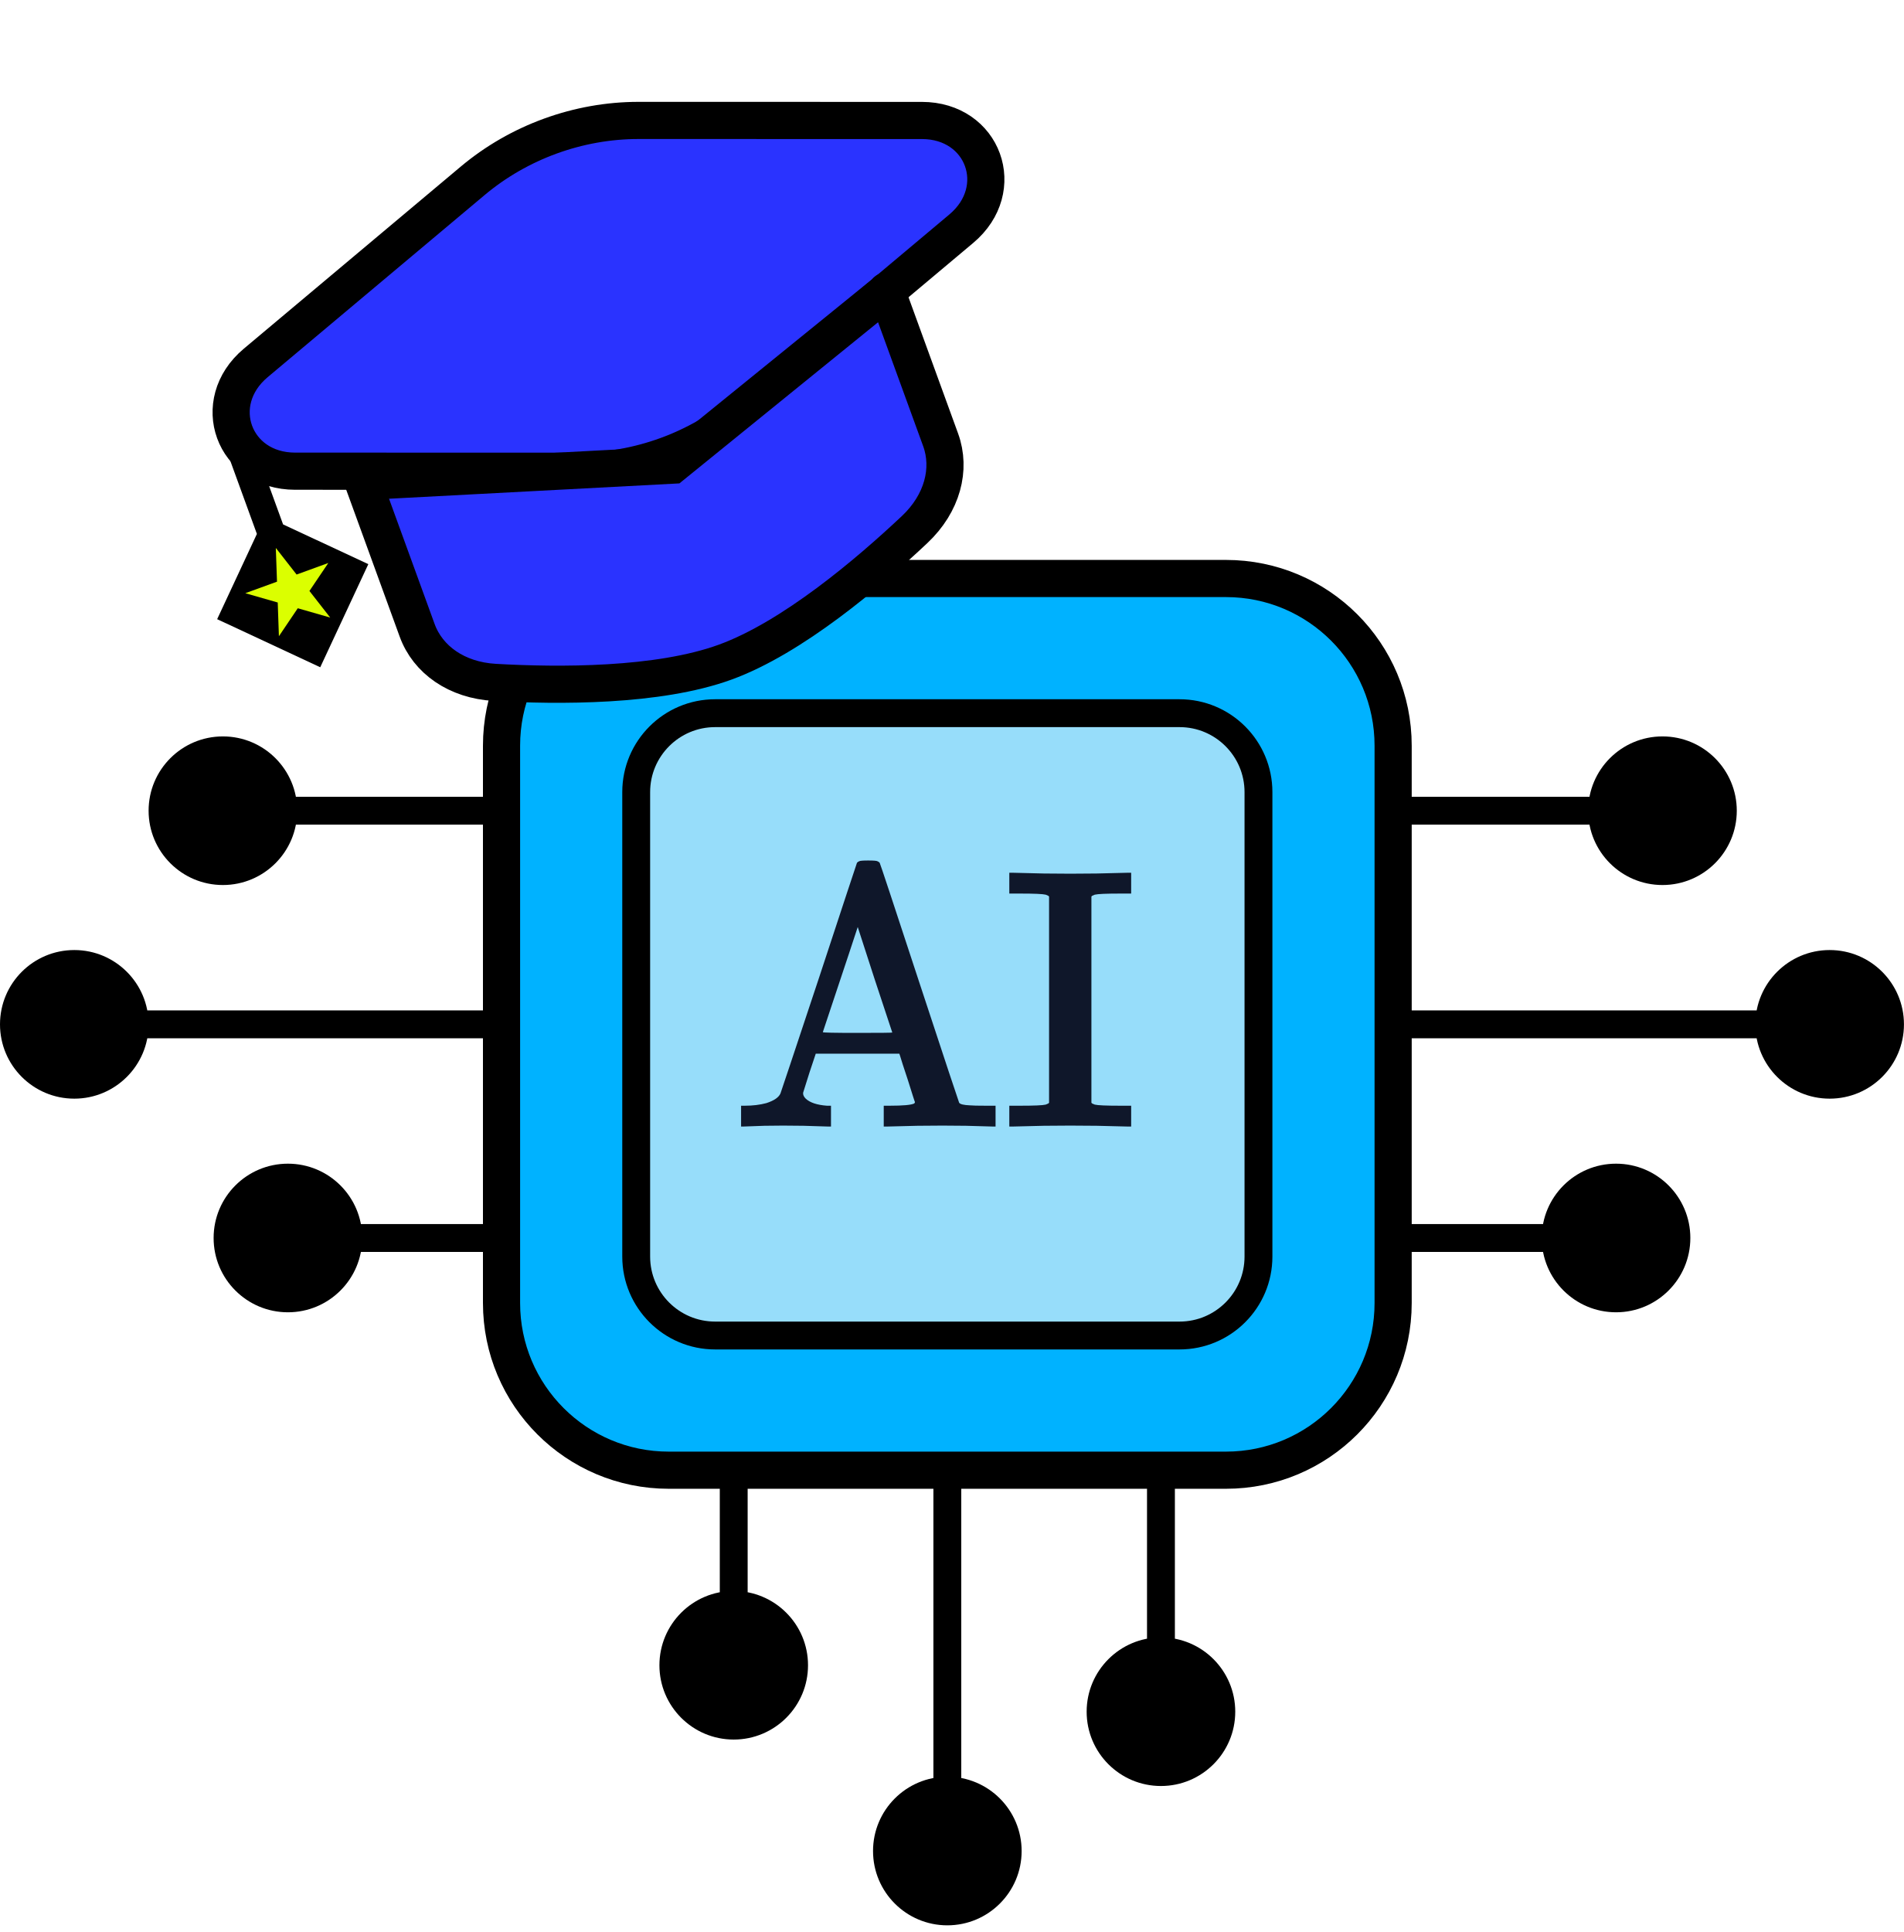
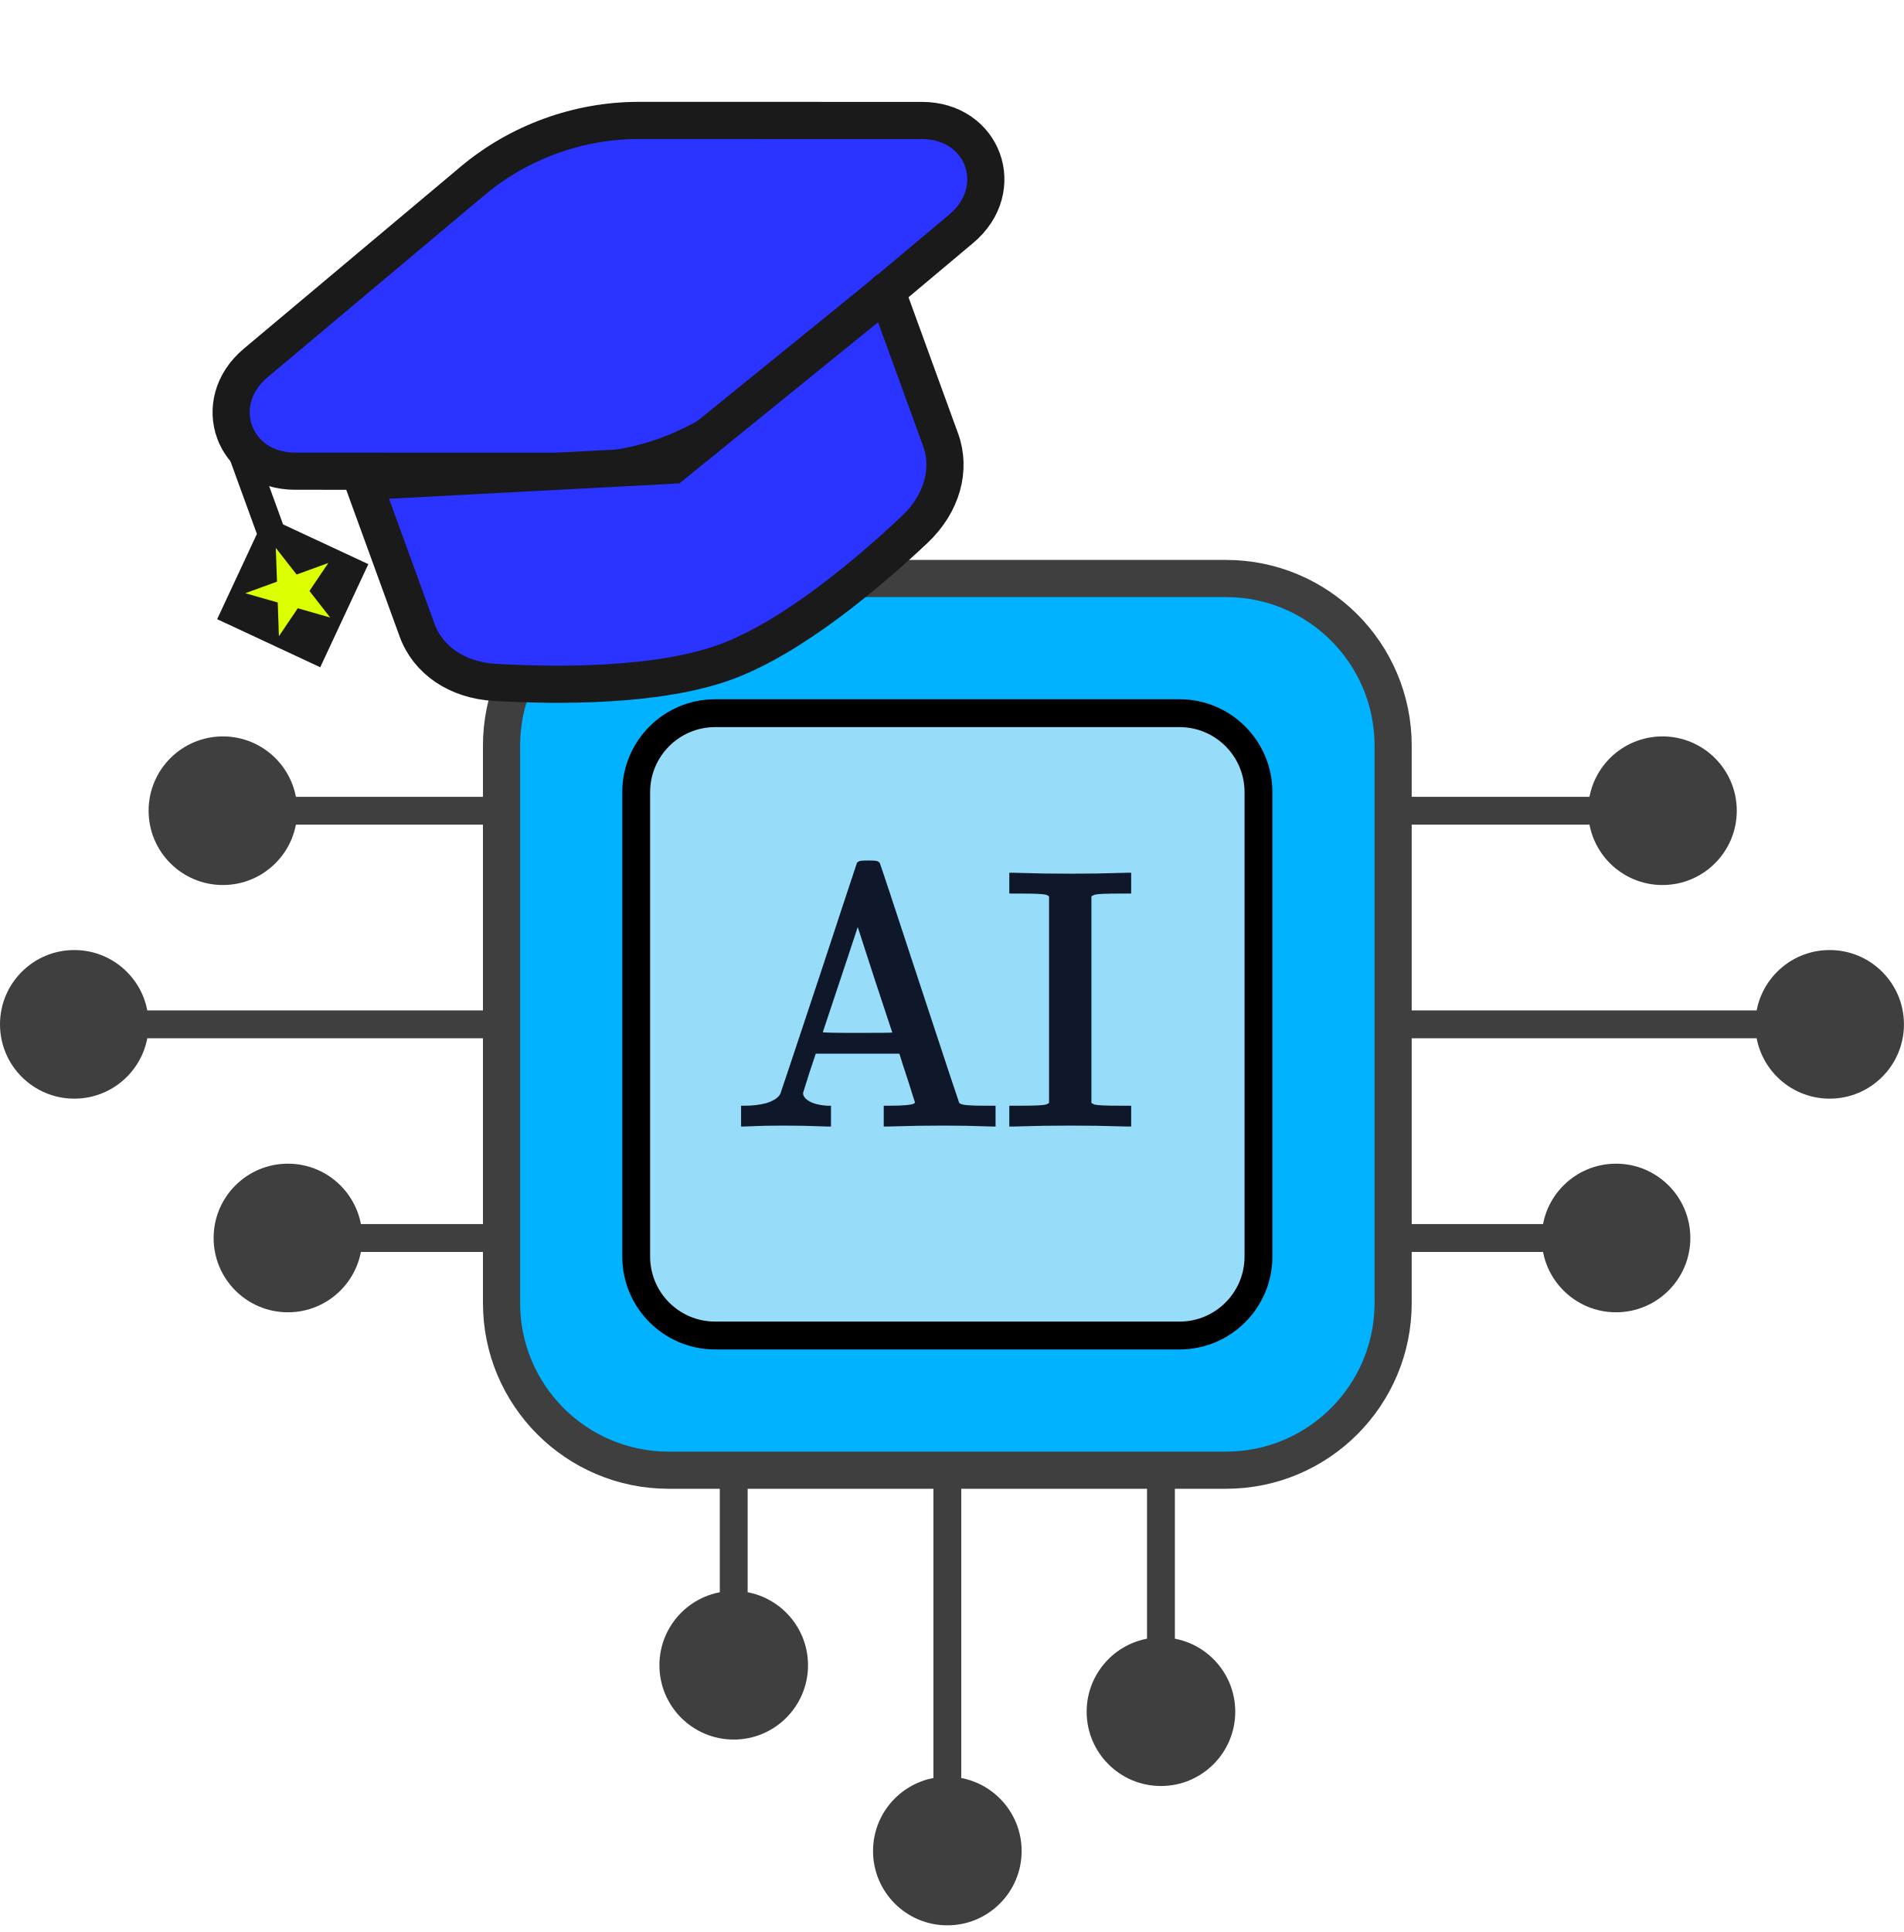
<svg xmlns="http://www.w3.org/2000/svg" width="205" height="208" viewBox="0 0 205 208" fill="none">
-   <rect x="54" y="62.282" width="96" height="96" rx="18" fill="#00B2FF" stroke="black" stroke-width="4" />
+   <rect x="54" y="62.282" width="96" height="96" rx="18" fill="#00B2FF" stroke="#3F3F3F" stroke-width="4" />
  <rect x="68.5" y="76.782" width="67" height="67" rx="8.5" fill="#97DDFA" stroke="black" stroke-width="3" />
  <path d="M92.513 92.722C92.593 92.669 92.913 92.642 93.473 92.642C94.06 92.642 94.393 92.669 94.473 92.722C94.553 92.749 94.633 92.802 94.713 92.882C94.767 92.962 96.193 97.269 98.993 105.802C101.82 114.389 103.247 118.696 103.273 118.722C103.38 118.882 103.767 118.976 104.433 119.002C104.7 119.029 105.273 119.042 106.153 119.042H107.193V120.162V121.282H106.833C106.86 121.282 105.913 121.256 103.993 121.202C102.367 121.176 100.633 121.176 98.793 121.202L95.593 121.282H95.153V120.162V119.042H95.793C97.233 119.042 98.113 118.962 98.433 118.802C98.487 118.749 98.513 118.696 98.513 118.642C98.513 118.696 98.26 117.909 97.753 116.282C97.3 114.922 97.02 114.056 96.913 113.682L96.833 113.442H92.313H87.833L87.153 115.482L86.473 117.642C86.447 117.856 86.54 118.069 86.753 118.282C87.207 118.709 87.967 118.962 89.033 119.042H89.473V120.162V121.282H89.113L86.513 121.202C84.967 121.176 83.567 121.176 82.313 121.202C80.847 121.256 80.1 121.282 80.073 121.282H79.793V120.162V119.042H80.193C81.047 119.042 81.82 118.949 82.513 118.762C83.34 118.496 83.847 118.149 84.033 117.722C84.06 117.669 85.447 113.509 88.193 105.242C90.86 97.136 92.22 93.016 92.273 92.882C92.353 92.802 92.433 92.749 92.513 92.722ZM94.193 105.482L92.353 99.802C92.353 99.829 91.1 103.602 88.593 111.122C88.593 111.176 89.833 111.202 92.313 111.202C94.82 111.202 96.073 111.189 96.073 111.162L94.193 105.482ZM108.673 95.082V93.962H109.113L112.393 94.042C114.287 94.069 116.18 94.069 118.073 94.042L121.353 93.962H121.793V95.082V96.202H120.633C119.113 96.202 118.193 96.242 117.873 96.322L117.593 96.442L117.513 96.522V107.602V118.722L117.593 118.802L117.873 118.922C118.193 119.002 119.113 119.042 120.633 119.042H121.793V120.162V121.282H121.353L118.073 121.202C116.18 121.176 114.287 121.176 112.393 121.202L109.113 121.282H108.673V120.162V119.042H109.833C111.353 119.042 112.273 119.002 112.593 118.922L112.873 118.802L112.953 118.722V107.602V96.522L112.873 96.442L112.593 96.322C112.273 96.242 111.353 96.202 109.833 96.202H108.673V95.082Z" fill="#0F172A" />
-   <path d="M50.9 19.463C55.862 15.298 62.273 12.965 68.752 12.966L99.259 12.97C105.895 12.971 108.583 20.357 103.5 24.623L80.134 44.236C75.171 48.401 68.76 50.734 62.282 50.733L31.774 50.729C25.139 50.728 22.45 43.342 27.533 39.076L50.9 19.463Z" fill="#2A33FF" stroke="black" stroke-width="4" />
-   <path d="M26.669 45.989C26.386 45.211 25.525 44.809 24.746 45.092C23.968 45.376 23.566 46.236 23.85 47.015L25.259 46.502L26.669 45.989ZM34.481 71.837L39.657 60.737L28.557 55.561L23.381 66.661L34.481 71.837ZM25.259 46.502L23.85 47.015L30.109 64.212L31.519 63.699L32.928 63.186L26.669 45.989L25.259 46.502Z" fill="black" />
+   <path d="M50.9 19.463C55.862 15.298 62.273 12.965 68.752 12.966L99.259 12.97C105.895 12.971 108.583 20.357 103.5 24.623L80.134 44.236C75.171 48.401 68.76 50.734 62.282 50.733L31.774 50.729C25.139 50.728 22.45 43.342 27.533 39.076L50.9 19.463Z" fill="#2A33FF" stroke="#1A1A1A" stroke-width="4" />
+   <path d="M26.669 45.989C26.386 45.211 25.525 44.809 24.746 45.092C23.968 45.376 23.566 46.236 23.85 47.015L25.259 46.502L26.669 45.989ZM34.481 71.837L39.657 60.737L28.557 55.561L23.381 66.661L34.481 71.837ZM25.259 46.502L23.85 47.015L30.109 64.212L31.519 63.699L32.928 63.186L26.669 45.989L25.259 46.502Z" fill="#1A1A1A" />
  <path d="M72.398 50.08L39.084 51.84L44.917 67.866C46.065 71.018 49.166 73.231 53.271 73.466C60.108 73.857 70.846 73.919 78.076 71.287C85.306 68.656 93.492 61.706 98.478 57.012C101.472 54.193 102.425 50.504 101.278 47.352L95.462 31.372L72.398 50.08Z" fill="#2A33FF" />
-   <path d="M95.516 31.328L72.398 50.08L39.084 51.84L44.917 67.866C46.065 71.018 49.166 73.231 53.271 73.466C60.108 73.857 70.846 73.919 78.076 71.287C85.306 68.656 93.492 61.706 98.478 57.012C101.472 54.193 102.425 50.504 101.278 47.352L95.445 31.326" stroke="black" stroke-width="4" stroke-linecap="round" />
+   <path d="M95.516 31.328L72.398 50.08L39.084 51.84L44.917 67.866C46.065 71.018 49.166 73.231 53.271 73.466C60.108 73.857 70.846 73.919 78.076 71.287C85.306 68.656 93.492 61.706 98.478 57.012C101.472 54.193 102.425 50.504 101.278 47.352L95.445 31.326" stroke="#1A1A1A" stroke-width="4" stroke-linecap="round" />
  <path d="M29.698 58.992L31.935 61.855L35.349 60.612L33.317 63.624L35.554 66.487L32.062 65.485L30.03 68.497L29.904 64.866L26.412 63.865L29.825 62.623L29.698 58.992Z" fill="#DBFF00" />
-   <path d="M152 85.782C151.172 85.782 150.5 86.454 150.5 87.282C150.5 88.111 151.172 88.782 152 88.782V87.282V85.782ZM179 95.282C183.418 95.282 187 91.701 187 87.282C187 82.864 183.418 79.282 179 79.282C174.582 79.282 171 82.864 171 87.282C171 91.701 174.582 95.282 179 95.282ZM152 87.282V88.782H179V87.282V85.782H152V87.282Z" fill="black" />
-   <path d="M103.5 160.282C103.5 159.454 102.828 158.782 102 158.782C101.172 158.782 100.5 159.454 100.5 160.282H102H103.5ZM94 199.282C94 203.701 97.582 207.282 102 207.282C106.418 207.282 110 203.701 110 199.282C110 194.864 106.418 191.282 102 191.282C97.582 191.282 94 194.864 94 199.282ZM102 160.282H100.5V199.282H102H103.5V160.282H102Z" fill="black" />
-   <path d="M126.5 160.282C126.5 159.454 125.828 158.782 125 158.782C124.172 158.782 123.5 159.454 123.5 160.282H125H126.5ZM117 184.282C117 188.701 120.582 192.282 125 192.282C129.418 192.282 133 188.701 133 184.282C133 179.864 129.418 176.282 125 176.282C120.582 176.282 117 179.864 117 184.282ZM125 160.282H123.5V184.282H125H126.5V160.282H125Z" fill="black" />
-   <path d="M80.5 160.282C80.5 159.454 79.828 158.782 79 158.782C78.172 158.782 77.5 159.454 77.5 160.282H79H80.5ZM71 179.282C71 183.701 74.582 187.282 79 187.282C83.418 187.282 87 183.701 87 179.282C87 174.864 83.418 171.282 79 171.282C74.582 171.282 71 174.864 71 179.282ZM79 160.282H77.5V179.282H79H80.5V160.282H79Z" fill="black" />
-   <path d="M152 131.782C151.172 131.782 150.5 132.454 150.5 133.282C150.5 134.111 151.172 134.782 152 134.782V133.282V131.782ZM174 141.282C178.418 141.282 182 137.701 182 133.282C182 128.864 178.418 125.282 174 125.282C169.582 125.282 166 128.864 166 133.282C166 137.701 169.582 141.282 174 141.282ZM152 133.282V134.782H174V133.282V131.782H152V133.282Z" fill="black" />
-   <path d="M150 108.782C149.172 108.782 148.5 109.454 148.5 110.282C148.5 111.111 149.172 111.782 150 111.782V110.282V108.782ZM197 118.282C201.418 118.282 205 114.701 205 110.282C205 105.864 201.418 102.282 197 102.282C192.582 102.282 189 105.864 189 110.282C189 114.701 192.582 118.282 197 118.282ZM150 110.282V111.782H197V110.282V108.782H150V110.282Z" fill="black" />
-   <path d="M52 88.782C52.828 88.782 53.5 88.111 53.5 87.282C53.5 86.454 52.828 85.782 52 85.782V87.282V88.782ZM24 79.282C19.582 79.282 16 82.864 16 87.282C16 91.701 19.582 95.282 24 95.282C28.418 95.282 32 91.701 32 87.282C32 82.864 28.418 79.282 24 79.282ZM52 87.282V85.782H24V87.282V88.782H52V87.282Z" fill="black" />
-   <path d="M52 134.782C52.828 134.782 53.5 134.111 53.5 133.282C53.5 132.454 52.828 131.782 52 131.782V133.282V134.782ZM31 125.282C26.582 125.282 23 128.864 23 133.282C23 137.701 26.582 141.282 31 141.282C35.418 141.282 39 137.701 39 133.282C39 128.864 35.418 125.282 31 125.282ZM52 133.282V131.782H31V133.282V134.782H52V133.282Z" fill="black" />
-   <path d="M54 111.782C54.828 111.782 55.5 111.111 55.5 110.282C55.5 109.454 54.828 108.782 54 108.782V110.282V111.782ZM8 102.282C3.582 102.282 1.90735e-06 105.864 1.90735e-06 110.282C1.90735e-06 114.701 3.582 118.282 8 118.282C12.418 118.282 16 114.701 16 110.282C16 105.864 12.418 102.282 8 102.282ZM54 110.282V108.782H8V110.282V111.782H54V110.282Z" fill="black" />
+   <path d="M152 85.782C151.172 85.782 150.5 86.454 150.5 87.282C150.5 88.111 151.172 88.782 152 88.782V87.282V85.782ZM179 95.282C183.418 95.282 187 91.701 187 87.282C187 82.864 183.418 79.282 179 79.282C174.582 79.282 171 82.864 171 87.282C171 91.701 174.582 95.282 179 95.282ZM152 87.282V88.782H179V87.282V85.782H152V87.282Z" fill="#3F3F3F" />
+   <path d="M103.5 160.282C103.5 159.454 102.828 158.782 102 158.782C101.172 158.782 100.5 159.454 100.5 160.282H102H103.5ZM94 199.282C94 203.701 97.582 207.282 102 207.282C106.418 207.282 110 203.701 110 199.282C110 194.864 106.418 191.282 102 191.282C97.582 191.282 94 194.864 94 199.282ZM102 160.282H100.5V199.282H102H103.5V160.282H102Z" fill="#3F3F3F" />
+   <path d="M126.5 160.282C126.5 159.454 125.828 158.782 125 158.782C124.172 158.782 123.5 159.454 123.5 160.282H125H126.5ZM117 184.282C117 188.701 120.582 192.282 125 192.282C129.418 192.282 133 188.701 133 184.282C133 179.864 129.418 176.282 125 176.282C120.582 176.282 117 179.864 117 184.282ZM125 160.282H123.5V184.282H125H126.5V160.282H125Z" fill="#3F3F3F" />
+   <path d="M80.5 160.282C80.5 159.454 79.828 158.782 79 158.782C78.172 158.782 77.5 159.454 77.5 160.282H79H80.5ZM71 179.282C71 183.701 74.582 187.282 79 187.282C83.418 187.282 87 183.701 87 179.282C87 174.864 83.418 171.282 79 171.282C74.582 171.282 71 174.864 71 179.282ZM79 160.282H77.5V179.282H79H80.5V160.282H79Z" fill="#3F3F3F" />
+   <path d="M152 131.782C151.172 131.782 150.5 132.454 150.5 133.282C150.5 134.111 151.172 134.782 152 134.782V133.282V131.782ZM174 141.282C178.418 141.282 182 137.701 182 133.282C182 128.864 178.418 125.282 174 125.282C169.582 125.282 166 128.864 166 133.282C166 137.701 169.582 141.282 174 141.282ZM152 133.282V134.782H174V133.282V131.782H152V133.282Z" fill="#3F3F3F" />
+   <path d="M150 108.782C149.172 108.782 148.5 109.454 148.5 110.282C148.5 111.111 149.172 111.782 150 111.782V110.282V108.782ZM197 118.282C201.418 118.282 205 114.701 205 110.282C205 105.864 201.418 102.282 197 102.282C192.582 102.282 189 105.864 189 110.282C189 114.701 192.582 118.282 197 118.282ZM150 110.282V111.782H197V110.282V108.782H150V110.282Z" fill="#3F3F3F" />
+   <path d="M52 88.782C52.828 88.782 53.5 88.111 53.5 87.282C53.5 86.454 52.828 85.782 52 85.782V87.282V88.782ZM24 79.282C19.582 79.282 16 82.864 16 87.282C16 91.701 19.582 95.282 24 95.282C28.418 95.282 32 91.701 32 87.282C32 82.864 28.418 79.282 24 79.282ZM52 87.282V85.782H24V87.282V88.782H52V87.282Z" fill="#3F3F3F" />
+   <path d="M52 134.782C52.828 134.782 53.5 134.111 53.5 133.282C53.5 132.454 52.828 131.782 52 131.782V133.282V134.782ZM31 125.282C26.582 125.282 23 128.864 23 133.282C23 137.701 26.582 141.282 31 141.282C35.418 141.282 39 137.701 39 133.282C39 128.864 35.418 125.282 31 125.282ZM52 133.282V131.782H31V133.282V134.782H52V133.282Z" fill="#3F3F3F" />
+   <path d="M54 111.782C54.828 111.782 55.5 111.111 55.5 110.282C55.5 109.454 54.828 108.782 54 108.782V110.282V111.782ZM8 102.282C3.582 102.282 0 105.864 0 110.282C0 114.701 3.582 118.282 8 118.282C12.418 118.282 16 114.701 16 110.282C16 105.864 12.418 102.282 8 102.282ZM54 110.282V108.782H8V110.282V111.782H54V110.282Z" fill="#3F3F3F" />
</svg>
